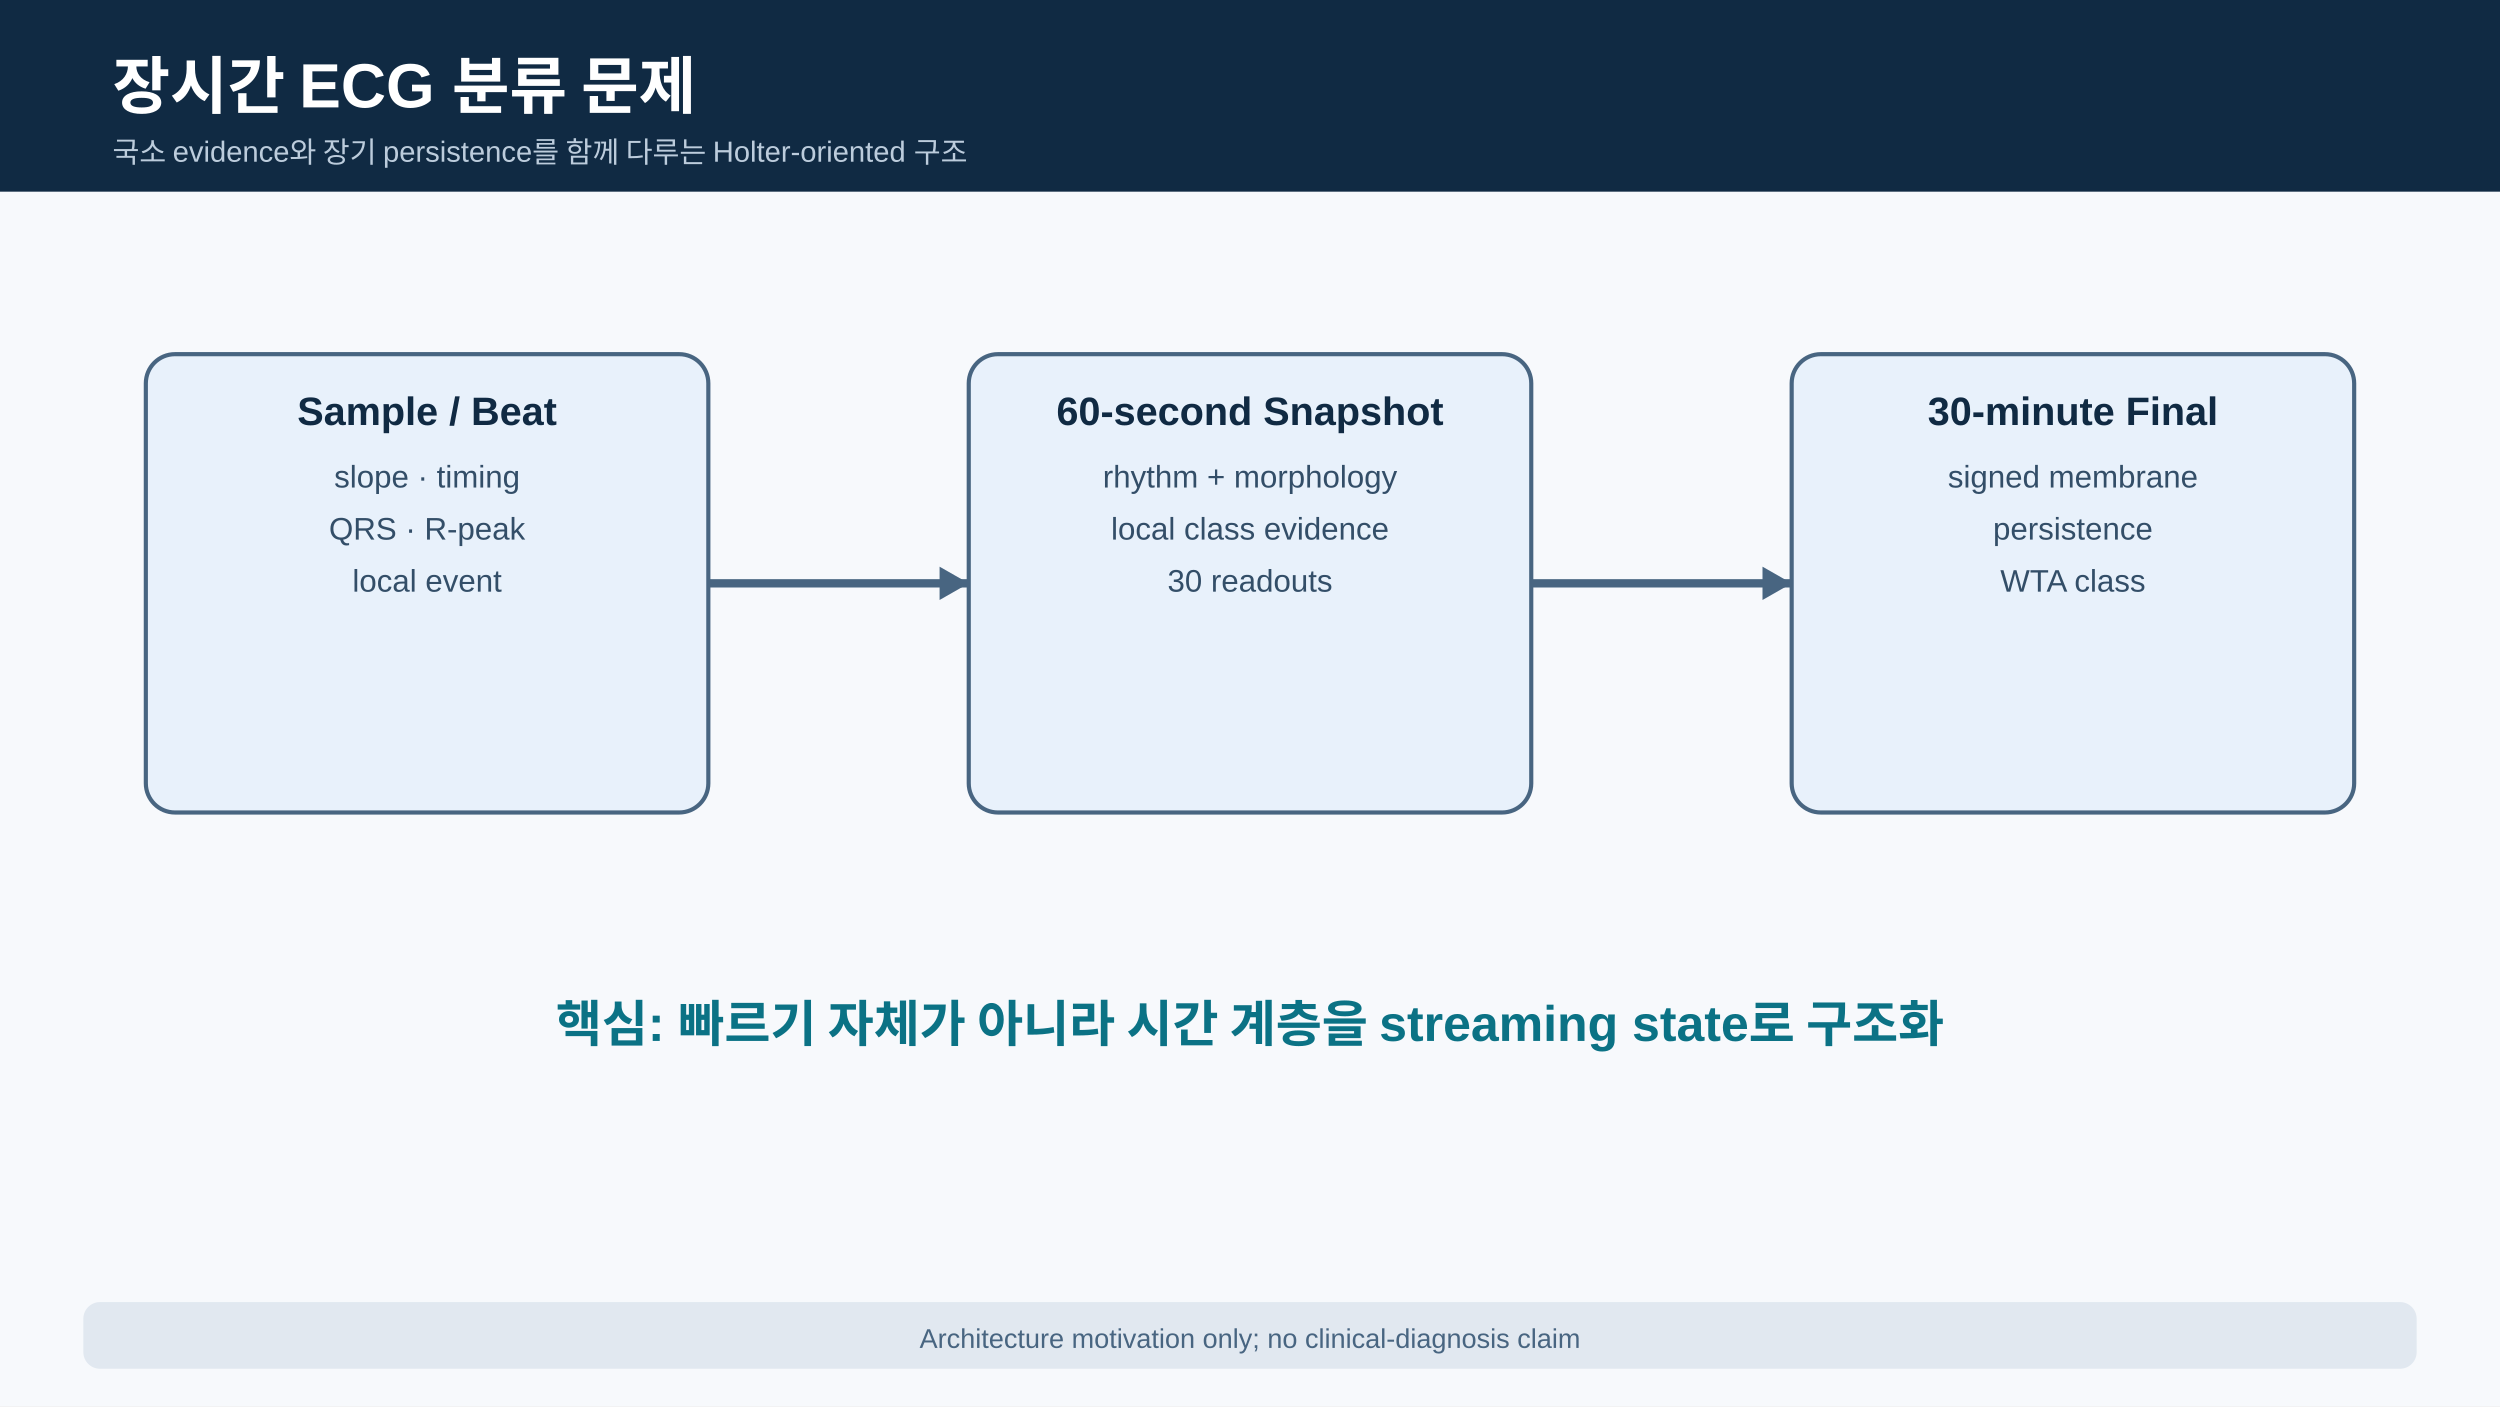
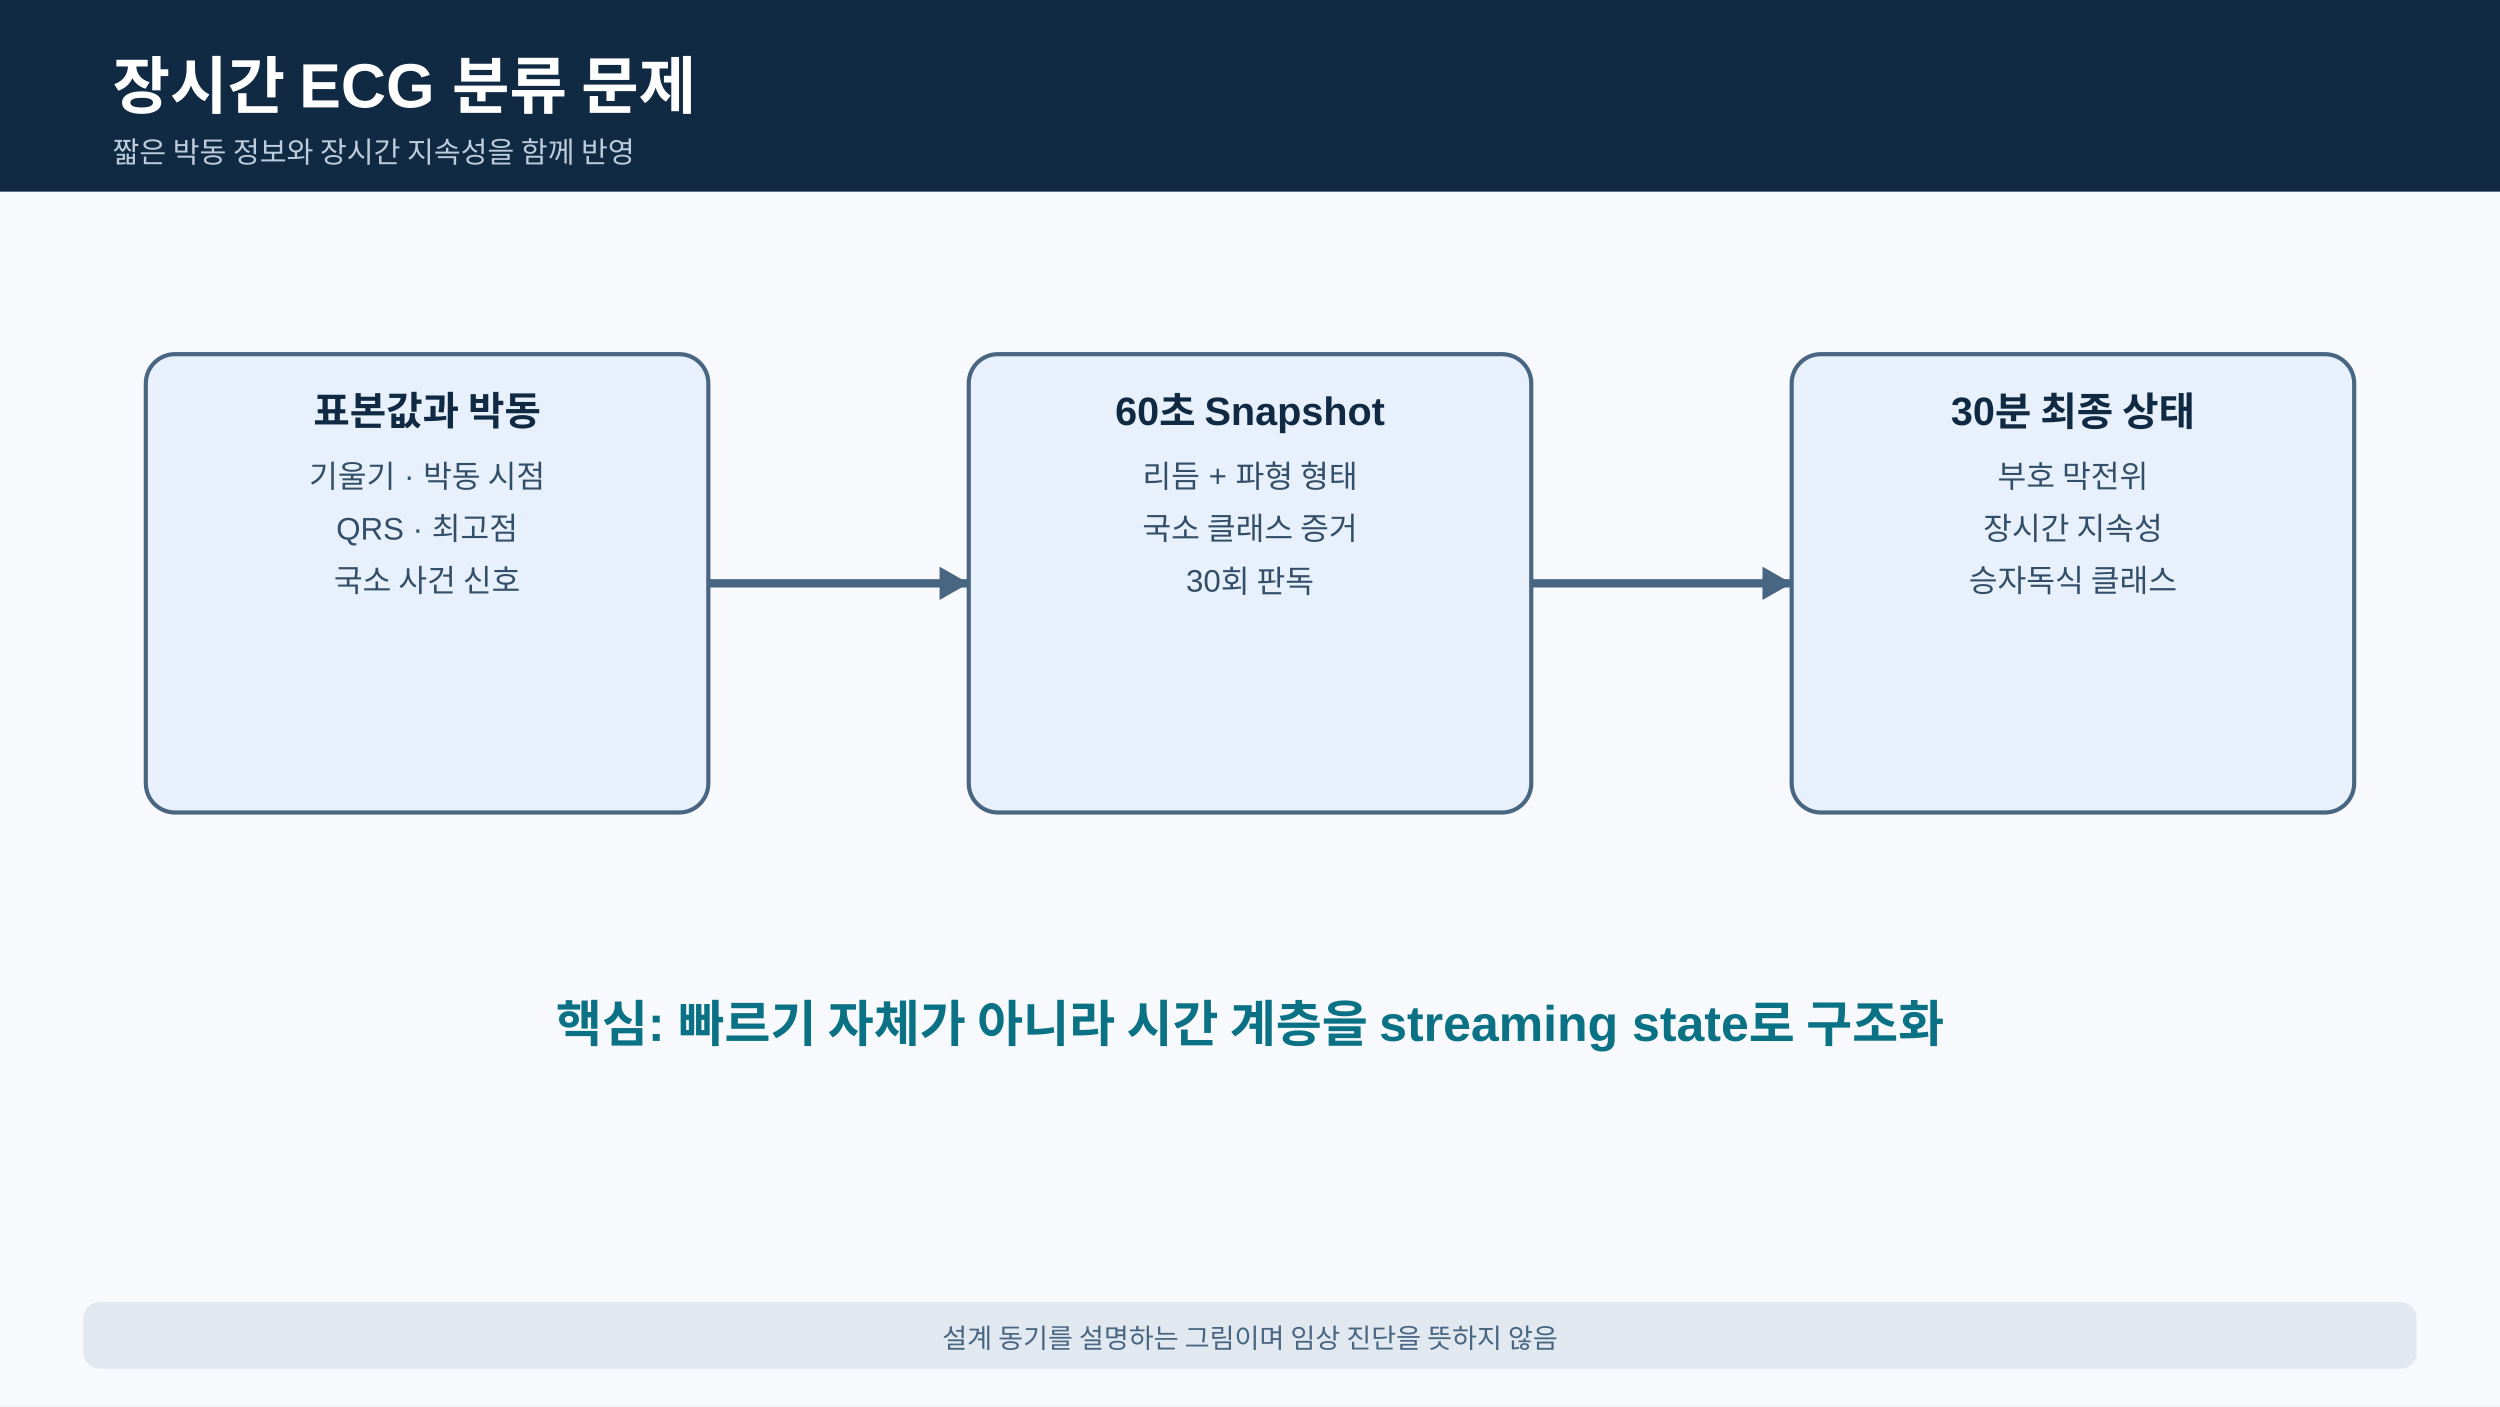
<svg xmlns="http://www.w3.org/2000/svg" width="1200" height="675" viewBox="0 0 1200 675">
  <rect width="1200" height="675" fill="#f7f9fc" />
  <rect x="0" y="0" width="1200" height="92" fill="#102a43" />
  <text x="54" y="52" font-family="Arial, Noto Sans KR, sans-serif" font-size="30" font-weight="700" fill="white">장시간 ECG 분류 문제</text>
-   <text x="54" y="78" font-family="Arial, Noto Sans KR, sans-serif" font-size="14" fill="#bcccdc">국소 evidence와 장기 persistence를 함께 다루는 Holter-oriented 구조</text>
+   <text x="54" y="78" font-family="Arial, Noto Sans KR, sans-serif" font-size="14" fill="#bcccdc">짧은 박동 정보와 장시간 지속성을 함께 반영</text>
  <rect x="70" y="170" width="270" height="220" rx="14" fill="#e8f1fb" stroke="#486581" stroke-width="2" />
-   <text x="205.0" y="204" text-anchor="middle" font-family="Arial, Noto Sans KR, sans-serif" font-size="19" font-weight="700" fill="#102a43">Sample / Beat</text>
-   <text x="205.0" y="234" text-anchor="middle" font-family="Arial, Noto Sans KR, sans-serif" font-size="15" font-weight="400" fill="#334e68">slope · timing</text>
-   <text x="205.0" y="259" text-anchor="middle" font-family="Arial, Noto Sans KR, sans-serif" font-size="15" font-weight="400" fill="#334e68">QRS · R-peak</text>
-   <text x="205.0" y="284" text-anchor="middle" font-family="Arial, Noto Sans KR, sans-serif" font-size="15" font-weight="400" fill="#334e68">local event</text>
+   <text x="205.0" y="204" text-anchor="middle" font-family="Arial, Noto Sans KR, sans-serif" font-size="19" font-weight="700" fill="#102a43">표본값과 박동</text>
+   <text x="205.0" y="234" text-anchor="middle" font-family="Arial, Noto Sans KR, sans-serif" font-size="15" font-weight="400" fill="#334e68">기울기 · 박동 시점</text>
+   <text x="205.0" y="259" text-anchor="middle" font-family="Arial, Noto Sans KR, sans-serif" font-size="15" font-weight="400" fill="#334e68">QRS · 최고점</text>
+   <text x="205.0" y="284" text-anchor="middle" font-family="Arial, Noto Sans KR, sans-serif" font-size="15" font-weight="400" fill="#334e68">국소 사건 신호</text>
  <rect x="465" y="170" width="270" height="220" rx="14" fill="#e8f1fb" stroke="#486581" stroke-width="2" />
-   <text x="600.0" y="204" text-anchor="middle" font-family="Arial, Noto Sans KR, sans-serif" font-size="19" font-weight="700" fill="#102a43">60-second Snapshot</text>
-   <text x="600.0" y="234" text-anchor="middle" font-family="Arial, Noto Sans KR, sans-serif" font-size="15" font-weight="400" fill="#334e68">rhythm + morphology</text>
-   <text x="600.0" y="259" text-anchor="middle" font-family="Arial, Noto Sans KR, sans-serif" font-size="15" font-weight="400" fill="#334e68">local class evidence</text>
-   <text x="600.0" y="284" text-anchor="middle" font-family="Arial, Noto Sans KR, sans-serif" font-size="15" font-weight="400" fill="#334e68">30 readouts</text>
+   <text x="600.0" y="204" text-anchor="middle" font-family="Arial, Noto Sans KR, sans-serif" font-size="19" font-weight="700" fill="#102a43">60초 Snapshot</text>
+   <text x="600.0" y="234" text-anchor="middle" font-family="Arial, Noto Sans KR, sans-serif" font-size="15" font-weight="400" fill="#334e68">리듬 + 파형 형태</text>
+   <text x="600.0" y="259" text-anchor="middle" font-family="Arial, Noto Sans KR, sans-serif" font-size="15" font-weight="400" fill="#334e68">국소 클래스 증거</text>
+   <text x="600.0" y="284" text-anchor="middle" font-family="Arial, Noto Sans KR, sans-serif" font-size="15" font-weight="400" fill="#334e68">30회 판독</text>
  <rect x="860" y="170" width="270" height="220" rx="14" fill="#e8f1fb" stroke="#486581" stroke-width="2" />
-   <text x="995.0" y="204" text-anchor="middle" font-family="Arial, Noto Sans KR, sans-serif" font-size="19" font-weight="700" fill="#102a43">30-minute Final</text>
-   <text x="995.0" y="234" text-anchor="middle" font-family="Arial, Noto Sans KR, sans-serif" font-size="15" font-weight="400" fill="#334e68">signed membrane</text>
-   <text x="995.0" y="259" text-anchor="middle" font-family="Arial, Noto Sans KR, sans-serif" font-size="15" font-weight="400" fill="#334e68">persistence</text>
-   <text x="995.0" y="284" text-anchor="middle" font-family="Arial, Noto Sans KR, sans-serif" font-size="15" font-weight="400" fill="#334e68">WTA class</text>
+   <text x="995.0" y="204" text-anchor="middle" font-family="Arial, Noto Sans KR, sans-serif" font-size="19" font-weight="700" fill="#102a43">30분 최종 상태</text>
+   <text x="995.0" y="234" text-anchor="middle" font-family="Arial, Noto Sans KR, sans-serif" font-size="15" font-weight="400" fill="#334e68">부호 막전위</text>
+   <text x="995.0" y="259" text-anchor="middle" font-family="Arial, Noto Sans KR, sans-serif" font-size="15" font-weight="400" fill="#334e68">장시간 지속성</text>
+   <text x="995.0" y="284" text-anchor="middle" font-family="Arial, Noto Sans KR, sans-serif" font-size="15" font-weight="400" fill="#334e68">승자독식 클래스</text>
  <line x1="340" y1="280" x2="465" y2="280" stroke="#486581" stroke-width="4" />
  <polygon points="465,280 451,272 451,288" fill="#486581" />
  <line x1="735" y1="280" x2="860" y2="280" stroke="#486581" stroke-width="4" />
  <polygon points="860,280 846,272 846,288" fill="#486581" />
  <text x="600" y="500" text-anchor="middle" font-family="Arial, Noto Sans KR, sans-serif" font-size="24" font-weight="700" fill="#0b7285">핵심: 빠르기 자체가 아니라 시간 계층을 streaming state로 구조화</text>
  <rect x="40" y="625" width="1120" height="32" rx="8" fill="#e1e8f0" />
-   <text x="600" y="647" text-anchor="middle" font-family="Arial, Noto Sans KR, sans-serif" font-size="13" font-weight="400" fill="#486581">Architecture motivation only; no clinical-diagnosis claim</text>
+   <text x="600" y="647" text-anchor="middle" font-family="Arial, Noto Sans KR, sans-serif" font-size="13" font-weight="400" fill="#486581">설계 동기를 설명하는 그림이며 임상 진단을 뜻하지 않음</text>
</svg>
